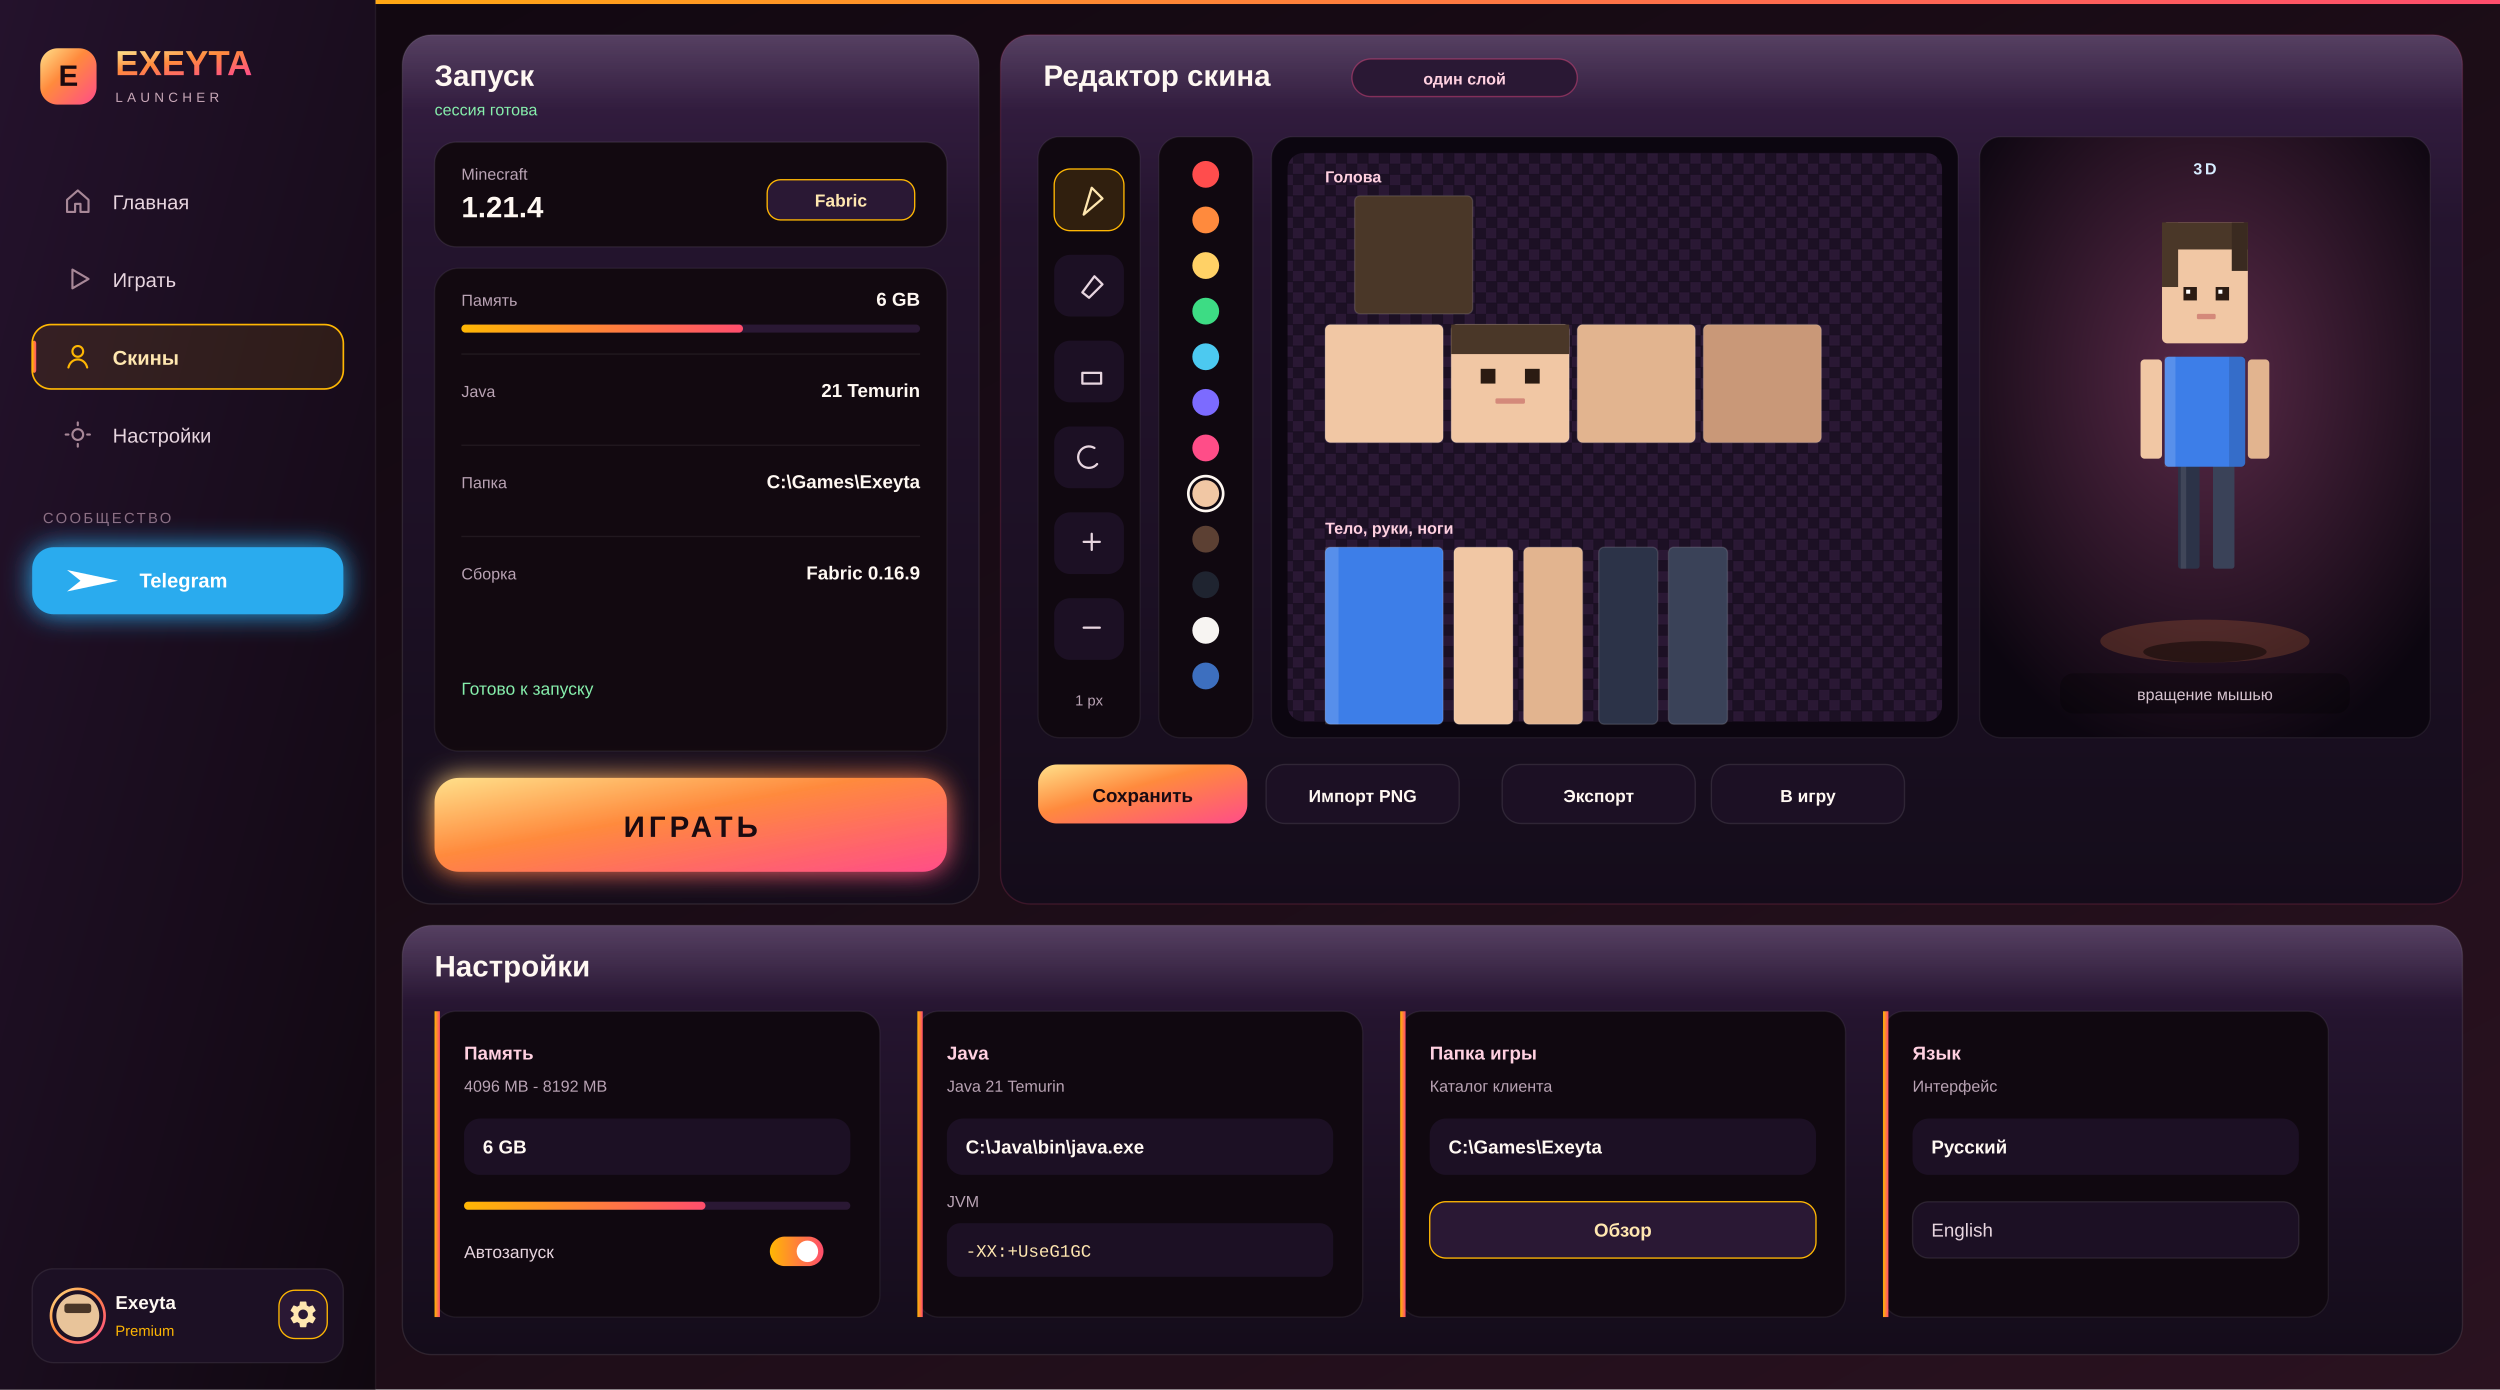
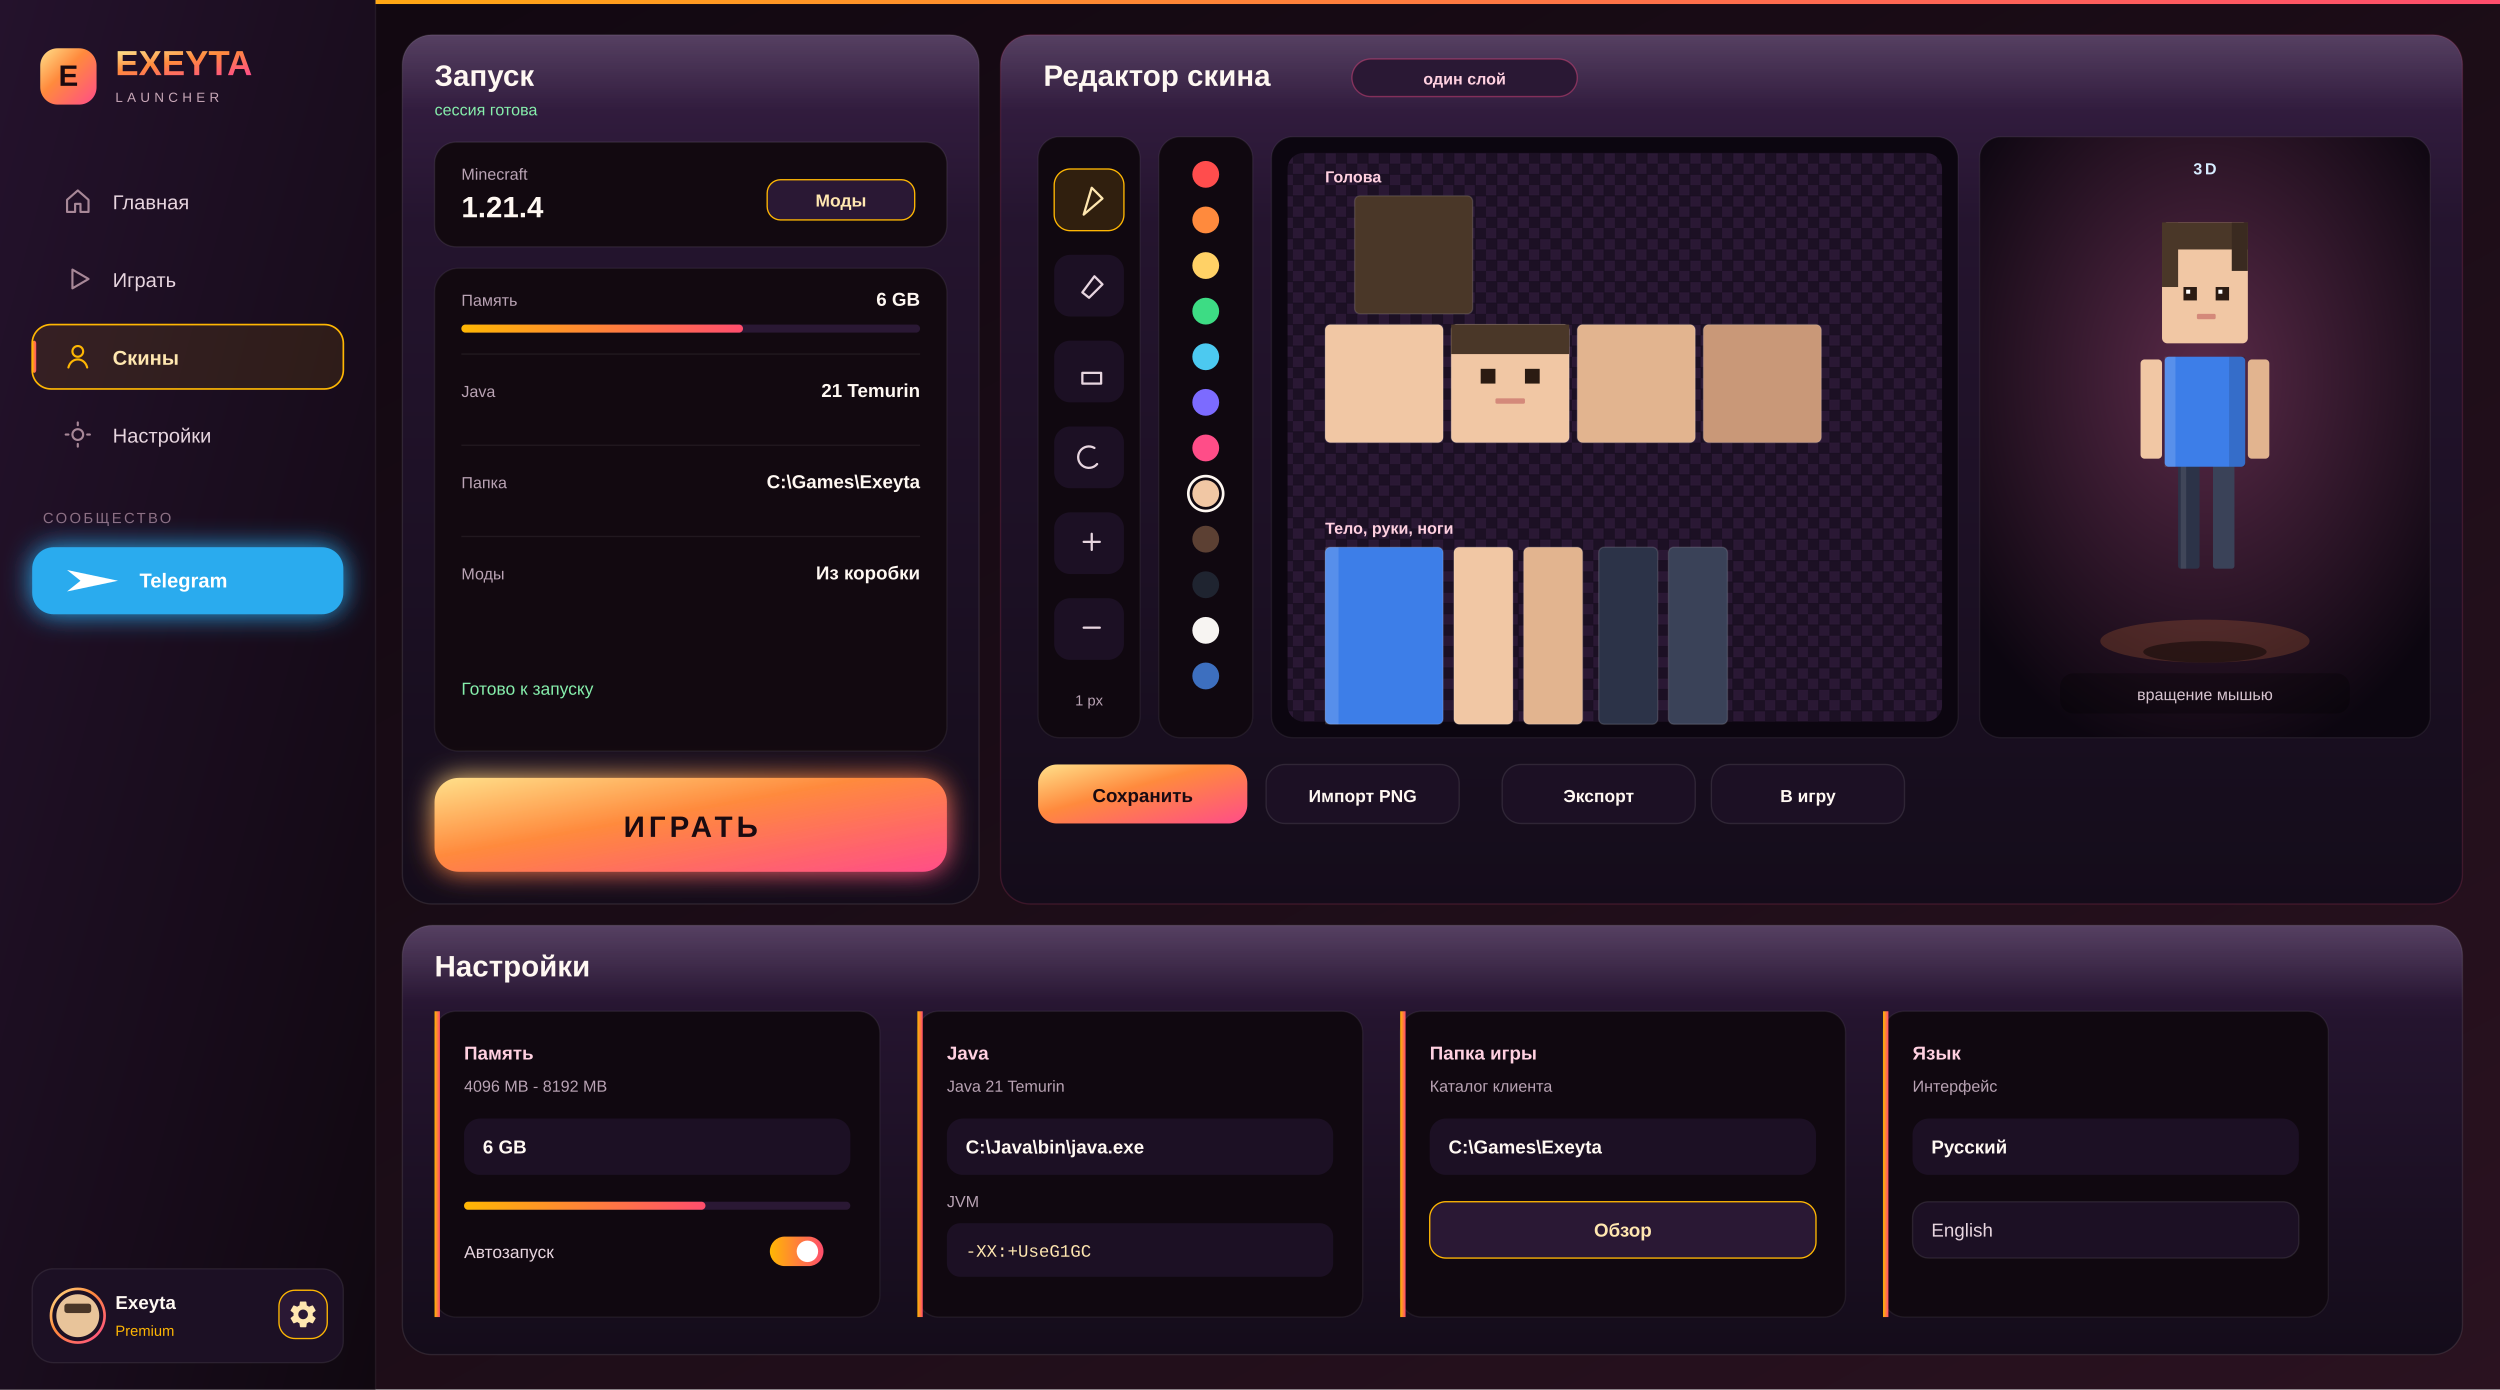
<svg xmlns="http://www.w3.org/2000/svg" viewBox="28 22 1864 1036" width="1864" height="1036">
  <defs>
    <linearGradient id="bg" x1="0" y1="0" x2="1" y2="1">
      <stop offset="0%" stop-color="#100710" />
      <stop offset="45%" stop-color="#1a0c16" />
      <stop offset="100%" stop-color="#2a1220" />
    </linearGradient>
    <linearGradient id="sun" x1="0" y1="0" x2="1" y2="1">
      <stop offset="0%" stop-color="#ffe08a" />
      <stop offset="42%" stop-color="#ff8a3d" />
      <stop offset="100%" stop-color="#ff4d88" />
    </linearGradient>
    <linearGradient id="sunH" x1="0" y1="0" x2="1" y2="0">
      <stop offset="0%" stop-color="#ffb703" />
      <stop offset="100%" stop-color="#ff4d6d" />
    </linearGradient>
    <linearGradient id="card" x1="0" y1="0" x2="0" y2="1">
      <stop offset="0%" stop-color="#3a2148" />
      <stop offset="22%" stop-color="#24142e" />
      <stop offset="100%" stop-color="#140c1a" />
    </linearGradient>
    <linearGradient id="side" x1="0" y1="0" x2="1" y2="1">
      <stop offset="0%" stop-color="#24122c" />
      <stop offset="100%" stop-color="#100810" />
    </linearGradient>
    <linearGradient id="sheen" x1="0" y1="0" x2="0" y2="1">
      <stop offset="0%" stop-color="#ffffff" stop-opacity="0.14" />
      <stop offset="100%" stop-color="#ffffff" stop-opacity="0" />
    </linearGradient>
    <radialGradient id="orbA" cx="50%" cy="50%" r="50%">
      <stop offset="0%" stop-color="#ff8a3d" stop-opacity="0.55" />
      <stop offset="100%" stop-color="#ff8a3d" stop-opacity="0" />
    </radialGradient>
    <radialGradient id="orbB" cx="50%" cy="50%" r="50%">
      <stop offset="0%" stop-color="#ff4d88" stop-opacity="0.4" />
      <stop offset="100%" stop-color="#ff4d88" stop-opacity="0" />
    </radialGradient>
    <radialGradient id="stage" cx="50%" cy="40%" r="65%">
      <stop offset="0%" stop-color="#5a2a48" />
      <stop offset="100%" stop-color="#0c0610" />
    </radialGradient>
    <pattern id="grid" width="32" height="32" patternUnits="userSpaceOnUse">
      <path d="M 32 0 L 0 0 0 32" fill="none" stroke="#ffffff" stroke-opacity="0.025" stroke-width="1" />
    </pattern>
    <pattern id="chk" width="16" height="16" patternUnits="userSpaceOnUse">
      <rect width="8" height="8" fill="#2a1834" />
      <rect x="8" y="8" width="8" height="8" fill="#2a1834" />
      <rect x="8" width="8" height="8" fill="#1c1024" />
      <rect y="8" width="8" height="8" fill="#1c1024" />
    </pattern>
    <filter id="soft" x="-20%" y="-20%" width="140%" height="140%">
      <feDropShadow dx="0" dy="18" stdDeviation="24" flood-color="#000" flood-opacity="0.55" />
    </filter>
    <filter id="glow" x="-50%" y="-50%" width="200%" height="200%">
      <feGaussianBlur stdDeviation="10" result="b" />
      <feMerge>
        <feMergeNode in="b" />
        <feMergeNode in="SourceGraphic" />
      </feMerge>
    </filter>
    <clipPath id="win">
      <rect x="28" y="22" width="1864" height="1036" rx="28" />
    </clipPath>
  </defs>
  <g>
    <rect x="28" y="22" width="1864" height="1036" fill="url(#bg)" />
    <rect x="28" y="22" width="1864" height="3" fill="url(#sunH)" />
    <rect x="28" y="22" width="280" height="1036" fill="url(#side)" />
    <line x1="308" y1="22" x2="308" y2="1058" stroke="#ffffff" stroke-opacity="0.06" />
    <g transform="translate(58,58)">
      <rect x="0" y="0" width="42" height="42" rx="13" fill="url(#sun)" />
      <text x="21" y="28" text-anchor="middle" fill="#1a0a10" font-family="Segoe UI, Arial, sans-serif" font-size="22" font-weight="800">E</text>
    </g>
    <text x="114" y="78" fill="url(#sun)" font-family="Segoe UI, Arial, sans-serif" font-size="26" font-weight="800">EXEYTA</text>
    <text x="114" y="98" fill="#c9a8b8" font-family="Segoe UI, Arial, sans-serif" font-size="10" letter-spacing="3.2">LAUNCHER</text>
    <g transform="translate(74,160)" fill="none" stroke="#a88898" stroke-width="1.6" stroke-linejoin="round" stroke-linecap="round">
      <path d="M4 11 L12 4 L20 11 V20 H14 V14 H10 V20 H4 Z" />
    </g>
    <text x="112" y="178" fill="#e7d5df" font-family="Segoe UI, Arial, sans-serif" font-size="15" font-weight="500">Главная</text>
    <g transform="translate(74,218)" fill="none" stroke="#a88898" stroke-width="1.6" stroke-linejoin="round" stroke-linecap="round">
      <path d="M8 5 L20 12 L8 19 Z" />
    </g>
    <text x="112" y="236" fill="#e7d5df" font-family="Segoe UI, Arial, sans-serif" font-size="15" font-weight="500">Играть</text>
    <rect x="52" y="264" width="232" height="48" rx="14" fill="#ffb70318" stroke="#ffb703" stroke-width="1.25" />
    <rect x="52" y="276" width="3" height="24" rx="2" fill="url(#sunH)" />
    <g transform="translate(74,276)" fill="none" stroke="#ffb703" stroke-width="1.6" stroke-linejoin="round" stroke-linecap="round">
      <path d="M12 4 a4 4 0 1 1 0 8 a4 4 0 0 1 0-8 M5 20 c1-4 4-6 7-6 s6 2 7 6" />
    </g>
    <text x="112" y="294" fill="#ffe7b0" font-family="Segoe UI, Arial, sans-serif" font-size="15" font-weight="650">Скины</text>
    <g transform="translate(74,334)" fill="none" stroke="#a88898" stroke-width="1.6" stroke-linejoin="round" stroke-linecap="round">
      <path d="M12 8 a4 4 0 1 1 0 8 a4 4 0 0 1 0-8 M12 3 v2 M12 19 v2 M3 12 h2 M19 12 h2" />
    </g>
    <text x="112" y="352" fill="#e7d5df" font-family="Segoe UI, Arial, sans-serif" font-size="15" font-weight="500">Настройки</text>
    <text x="60" y="412" fill="#8d7084" font-family="Segoe UI, Arial, sans-serif" font-size="11" letter-spacing="1.8">СООБЩЕСТВО</text>
    <g filter="url(#glow)">
      <rect x="52" y="430" width="232" height="50" rx="16" fill="#2AABEE" />
    </g>
    <path d="M78 447 L116 455 L78 463 L88 455 Z" fill="#ffffff" />
    <text x="132" y="460" fill="#ffffff" font-family="Segoe UI, Arial, sans-serif" font-size="15" font-weight="700">Telegram</text>
    <rect x="52" y="968" width="232" height="70" rx="16" fill="#1c1024" stroke="#ffffff14" />
    <circle cx="86" cy="1003" r="20" fill="none" stroke="url(#sun)" stroke-width="2" />
    <circle cx="86" cy="1003" r="16" fill="#e8c49a" />
    <rect x="76" y="994" width="20" height="7" rx="2" fill="#4a3728" />
    <text x="114" y="998" fill="#fff8f2" font-family="Segoe UI, Arial, sans-serif" font-size="14" font-weight="700">Exeyta</text>
    <text x="114" y="1018" fill="#ffb703" font-family="Segoe UI, Arial, sans-serif" font-size="11">Premium</text>
    <rect x="236" y="984" width="36" height="36" rx="12" fill="#2a1834" stroke="#ffb703" />
    <g transform="translate(242,990)">
      <path fill="#ffe7b0" d="M19.14 12.94c.04-.31.06-.63.06-.94s-.02-.63-.06-.94l2.03-1.58a.49.49 0 0 0 .12-.61l-1.92-3.32a.49.49 0 0 0-.59-.22l-2.39.96a7.1 7.1 0 0 0-1.62-.94l-.36-2.54a.48.48 0 0 0-.48-.41h-3.84c-.24 0-.43.17-.47.41l-.36 2.54c-.59.24-1.13.57-1.62.94l-2.39-.96a.49.49 0 0 0-.59.22L2.74 8.87c-.12.21-.08.47.12.61l2.03 1.58c-.04.31-.06.63-.06.94s.02.63.06.94l-2.03 1.58a.49.49 0 0 0-.12.61l1.92 3.32c.12.22.37.29.59.22l2.39-.96c.5.38 1.03.7 1.62.94l.36 2.54c.05.24.24.41.48.41h3.84c.24 0 .44-.17.47-.41l.36-2.54c.59-.24 1.13-.56 1.62-.94l2.39.96c.22.08.47 0 .59-.22l1.92-3.32c.12-.22.07-.47-.12-.61l-2.03-1.58zM12 15.6A3.6 3.6 0 1 1 12 8.4a3.6 3.6 0 0 1 0 7.2z" />
    </g>
    <rect x="328" y="48" width="430" height="648" rx="22" fill="url(#card)" stroke="#ffffff18" stroke-width="1" />
    <clipPath id="sh376">
      <rect x="328" y="48" width="430" height="648" rx="22" />
    </clipPath>
    <rect x="328" y="48" width="430" height="56" fill="url(#sheen)" clip-path="url(#sh376)" />
    <text x="352" y="86" fill="#fff8f2" font-family="Segoe UI, Arial, sans-serif" font-size="22" font-weight="700">Запуск</text>
    <text x="352" y="108" fill="#86efac" font-family="Segoe UI, Arial, sans-serif" font-size="12">сессия готова</text>
    <rect x="352" y="128" width="382" height="78" rx="16" fill="#120910" stroke="#ffffff14" />
    <text x="372" y="156" fill="#b9a3b4" font-family="Segoe UI, Arial, sans-serif" font-size="12">Minecraft</text>
    <text x="372" y="184" fill="#fff8f2" font-family="Segoe UI, Arial, sans-serif" font-size="22" font-weight="700">1.21.4</text>
    <rect x="600" y="156" width="110" height="30" rx="10" fill="#2a1834" stroke="#ffb703" />
-     <text x="655" y="176" text-anchor="middle" fill="#ffe7b0" font-family="Segoe UI, Arial, sans-serif" font-size="13" font-weight="700">Fabric</text>
+     <text x="655" y="176" text-anchor="middle" fill="#ffe7b0" font-family="Segoe UI, Arial, sans-serif" font-size="13" font-weight="700">Моды</text>
    <rect x="352" y="222" width="382" height="360" rx="18" fill="#120910" stroke="#ffffff10" />
    <text x="372" y="250" fill="#b9a3b4" font-family="Segoe UI, Arial, sans-serif" font-size="12">Память</text>
    <text x="714" y="250" text-anchor="end" fill="#fff8f2" font-family="Segoe UI, Arial, sans-serif" font-size="14" font-weight="600">6 GB</text>
    <rect x="372" y="264" width="342" height="6" rx="3" fill="#2a1834" />
    <rect x="372" y="264" width="210" height="6" rx="3" fill="url(#sunH)" />
    <line x1="372" y1="286" x2="714" y2="286" stroke="#ffffff10" />
    <text x="372" y="318" fill="#b9a3b4" font-family="Segoe UI, Arial, sans-serif" font-size="12">Java</text>
    <text x="714" y="318" text-anchor="end" fill="#fff8f2" font-family="Segoe UI, Arial, sans-serif" font-size="14" font-weight="600">21 Temurin</text>
    <line x1="372" y1="354" x2="714" y2="354" stroke="#ffffff10" />
    <text x="372" y="386" fill="#b9a3b4" font-family="Segoe UI, Arial, sans-serif" font-size="12">Папка</text>
    <text x="714" y="386" text-anchor="end" fill="#fff8f2" font-family="Segoe UI, Arial, sans-serif" font-size="14" font-weight="600">C:\Games\Exeyta</text>
    <line x1="372" y1="422" x2="714" y2="422" stroke="#ffffff10" />
-     <text x="372" y="454" fill="#b9a3b4" font-family="Segoe UI, Arial, sans-serif" font-size="12">Сборка</text>
-     <text x="714" y="454" text-anchor="end" fill="#fff8f2" font-family="Segoe UI, Arial, sans-serif" font-size="14" font-weight="600">Fabric 0.16.9</text>
+     <text x="372" y="454" fill="#b9a3b4" font-family="Segoe UI, Arial, sans-serif" font-size="12">Моды</text>
+     <text x="714" y="454" text-anchor="end" fill="#fff8f2" font-family="Segoe UI, Arial, sans-serif" font-size="14" font-weight="600">Из коробки</text>
    <text x="372" y="540" fill="#86efac" font-family="Segoe UI, Arial, sans-serif" font-size="13">Готово к запуску</text>
    <g filter="url(#glow)">
      <rect x="352" y="602" width="382" height="70" rx="18" fill="url(#sun)" />
    </g>
    <text x="543" y="646" text-anchor="middle" fill="#1a0a10" font-family="Segoe UI, Arial, sans-serif" font-size="22" font-weight="800" letter-spacing="3">ИГРАТЬ</text>
    <rect x="774" y="48" width="1090" height="648" rx="22" fill="url(#card)" stroke="#ff4d8828" stroke-width="1" />
    <clipPath id="sh822">
      <rect x="774" y="48" width="1090" height="648" rx="22" />
    </clipPath>
    <rect x="774" y="48" width="1090" height="56" fill="url(#sheen)" clip-path="url(#sh822)" />
    <text x="806" y="86" fill="#fff8f2" font-family="Segoe UI, Arial, sans-serif" font-size="22" font-weight="700">Редактор скина</text>
    <rect x="1036" y="66" width="168" height="28" rx="14" fill="#2a1834" stroke="#ff4d8866" />
    <text x="1120" y="85" text-anchor="middle" fill="#ffd0e0" font-family="Segoe UI, Arial, sans-serif" font-size="12" font-weight="600">один слой</text>
    <rect x="802" y="124" width="76" height="448" rx="16" fill="#100810" stroke="#ffffff10" />
    <rect x="814" y="148" width="52" height="46" rx="12" fill="#ffb70322" stroke="#ffb703" />
    <g transform="translate(828,156)" fill="none" stroke="#ffe7b0" stroke-width="1.7" stroke-linecap="round" stroke-linejoin="round">
      <path d="M8 26 L14 6 L22 14 Z" />
    </g>
    <rect x="814" y="212" width="52" height="46" rx="12" fill="#1c1024" />
    <g transform="translate(828,220)" fill="none" stroke="#e7d5df" stroke-width="1.7" stroke-linecap="round" stroke-linejoin="round">
      <path d="M7 20 L16 8 L22 14 L12 24 Z" />
    </g>
    <rect x="814" y="276" width="52" height="46" rx="12" fill="#1c1024" />
    <g transform="translate(828,284)" fill="none" stroke="#e7d5df" stroke-width="1.7" stroke-linecap="round" stroke-linejoin="round">
      <path d="M7 16 H21 V24 H7 Z" />
    </g>
    <rect x="814" y="340" width="52" height="46" rx="12" fill="#1c1024" />
    <g transform="translate(828,348)" fill="none" stroke="#e7d5df" stroke-width="1.7" stroke-linecap="round" stroke-linejoin="round">
      <path d="M16 8 A8 8 0 1 0 18 20" />
    </g>
    <rect x="814" y="404" width="52" height="46" rx="12" fill="#1c1024" />
    <g transform="translate(828,412)" fill="none" stroke="#e7d5df" stroke-width="1.7" stroke-linecap="round" stroke-linejoin="round">
      <path d="M14 8 V20 M8 14 H20" />
    </g>
    <rect x="814" y="468" width="52" height="46" rx="12" fill="#1c1024" />
    <g transform="translate(828,476)" fill="none" stroke="#e7d5df" stroke-width="1.7" stroke-linecap="round" stroke-linejoin="round">
      <path d="M8 14 H20" />
    </g>
    <text x="840" y="548" text-anchor="middle" fill="#b9a3b4" font-family="Segoe UI, Arial, sans-serif" font-size="11">1 px</text>
    <rect x="892" y="124" width="70" height="448" rx="16" fill="#100810" stroke="#ffffff10" />
    <circle cx="927" cy="152" r="10" fill="#ff4d4d" />
    <circle cx="927" cy="186" r="10" fill="#ff8a3d" />
    <circle cx="927" cy="220" r="10" fill="#ffd166" />
    <circle cx="927" cy="254" r="10" fill="#3ddc84" />
    <circle cx="927" cy="288" r="10" fill="#4cc9f0" />
    <circle cx="927" cy="322" r="10" fill="#7c6bff" />
    <circle cx="927" cy="356" r="10" fill="#ff4d88" />
    <circle cx="927" cy="390" r="13" fill="none" stroke="#fff8f2" stroke-width="2" />
    <circle cx="927" cy="390" r="10" fill="#f1c7a4" />
    <circle cx="927" cy="424" r="10" fill="#5c4033" />
    <circle cx="927" cy="458" r="10" fill="#1f2430" />
    <circle cx="927" cy="492" r="10" fill="#f7f4f2" />
    <circle cx="927" cy="526" r="10" fill="#3d6fbf" />
    <rect x="976" y="124" width="512" height="448" rx="16" fill="#0c0610" stroke="#ffffff10" />
    <rect x="988" y="136" width="488" height="424" rx="12" fill="url(#chk)" />
    <rect x="1038" y="168" width="88" height="88" rx="4" fill="#4a3728" stroke="#ffffff22" stroke-width="1" />
    <rect x="1016" y="264" width="88" height="88" rx="4" fill="#f1c7a4" stroke="#ffffff22" stroke-width="1" />
    <rect x="1110" y="264" width="88" height="88" rx="4" fill="#f1c7a4" stroke="#ffffff22" stroke-width="1" />
    <rect x="1204" y="264" width="88" height="88" rx="4" fill="#e2b48f" stroke="#ffffff22" stroke-width="1" />
    <rect x="1298" y="264" width="88" height="88" rx="4" fill="#c99878" stroke="#ffffff22" stroke-width="1" />
    <rect x="1110" y="264" width="88" height="22" fill="#4a3728" />
    <rect x="1132" y="297" width="11" height="11" fill="#2b1b12" />
    <rect x="1165" y="297" width="11" height="11" fill="#2b1b12" />
    <rect x="1143" y="319" width="22" height="4" rx="1" fill="#d4897a" />
    <text x="1016" y="158" fill="#ffd0e0" font-family="Segoe UI, Arial, sans-serif" font-size="12" font-weight="600">Голова</text>
    <rect x="1016" y="430" width="88" height="132" rx="4" fill="#3d7ee8" stroke="#ffffff22" stroke-width="1" />
    <rect x="1016" y="430" width="10" height="132" fill="#ffffff22" />
    <rect x="1112" y="430" width="44" height="132" rx="4" fill="#f1c7a4" stroke="#ffffff22" stroke-width="1" />
    <rect x="1164" y="430" width="44" height="132" rx="4" fill="#e2b48f" stroke="#ffffff22" stroke-width="1" />
    <rect x="1220" y="430" width="44" height="132" rx="4" fill="#2c3348" stroke="#ffffff22" stroke-width="1" />
    <rect x="1272" y="430" width="44" height="132" rx="4" fill="#3a4258" stroke="#ffffff22" stroke-width="1" />
    <text x="1016" y="420" fill="#ffd0e0" font-family="Segoe UI, Arial, sans-serif" font-size="12" font-weight="600">Тело, руки, ноги</text>
    <rect x="1504" y="124" width="336" height="448" rx="16" fill="url(#stage)" stroke="#ffffff10" />
    <text x="1672" y="152" text-anchor="middle" fill="#d7ecff" font-family="Segoe UI, Arial, sans-serif" font-size="12" font-weight="700" letter-spacing="2">3D</text>
    <ellipse cx="1672" cy="500" rx="78" ry="16" fill="#ff8a3d" opacity="0.18" />
    <ellipse cx="1672" cy="508" rx="46" ry="8" fill="#000" opacity="0.45" />
    <g transform="translate(1672,236)">
      <rect x="-20" y="132" width="16" height="78" rx="2" fill="#2c3348" />
      <rect x="6" y="132" width="16" height="78" rx="2" fill="#3a4258" />
      <rect x="-18" y="132" width="4" height="78" fill="#ffffff18" />
      <rect x="-30" y="52" width="60" height="82" rx="3" fill="#3d7ee8" />
      <rect x="-30" y="52" width="8" height="82" fill="#ffffff24" />
      <rect x="18" y="52" width="12" height="82" fill="#00000022" />
      <rect x="-48" y="54" width="16" height="74" rx="3" fill="#f1c7a4" />
      <rect x="32" y="54" width="16" height="74" rx="3" fill="#e2b48f" />
      <rect x="-32" y="-48" width="64" height="90" rx="4" fill="#f1c7a4" />
      <rect x="-32" y="-48" width="64" height="20" fill="#4a3728" />
      <rect x="-32" y="-48" width="12" height="48" fill="#4a3728" />
      <rect x="20" y="-48" width="12" height="36" fill="#3a2a20" />
      <rect x="-16" y="0" width="10" height="10" fill="#2b1b12" />
      <rect x="8" y="0" width="10" height="10" fill="#2b1b12" />
      <rect x="-14" y="2" width="3" height="3" fill="#ffffff" />
      <rect x="10" y="2" width="3" height="3" fill="#ffffff" />
      <rect x="-6" y="20" width="14" height="4" rx="1" fill="#d4897a" />
    </g>
    <rect x="1564" y="524" width="216" height="30" rx="10" fill="#00000044" />
    <text x="1672" y="544" text-anchor="middle" fill="#d7c4d0" font-family="Segoe UI, Arial, sans-serif" font-size="12">вращение мышью</text>
    <rect x="802" y="592" width="156" height="44" rx="14" fill="url(#sun)" />
    <text x="880" y="620" text-anchor="middle" fill="#1a0a10" font-family="Segoe UI, Arial, sans-serif" font-size="14" font-weight="800">Сохранить</text>
    <rect x="972" y="592" width="144" height="44" rx="14" fill="#1c1024" stroke="#ffffff18" />
    <text x="1044" y="620" text-anchor="middle" fill="#fff8f2" font-family="Segoe UI, Arial, sans-serif" font-size="13" font-weight="600">Импорт PNG</text>
    <rect x="1148" y="592" width="144" height="44" rx="14" fill="#1c1024" stroke="#ffffff18" />
    <text x="1220" y="620" text-anchor="middle" fill="#fff8f2" font-family="Segoe UI, Arial, sans-serif" font-size="13" font-weight="600">Экспорт</text>
    <rect x="1304" y="592" width="144" height="44" rx="14" fill="#1c1024" stroke="#ffffff18" />
    <text x="1376" y="620" text-anchor="middle" fill="#fff8f2" font-family="Segoe UI, Arial, sans-serif" font-size="13" font-weight="600">В игру</text>
    <rect x="328" y="712" width="1536" height="320" rx="22" fill="url(#card)" stroke="#ffffff18" stroke-width="1" />
    <clipPath id="sh1040">
      <rect x="328" y="712" width="1536" height="320" rx="22" />
    </clipPath>
    <rect x="328" y="712" width="1536" height="56" fill="url(#sheen)" clip-path="url(#sh1040)" />
    <text x="352" y="750" fill="#fff8f2" font-family="Segoe UI, Arial, sans-serif" font-size="22" font-weight="700">Настройки</text>
    <rect x="352" y="776" width="332" height="228" rx="16" fill="#100810" stroke="#ffffff10" />
    <rect x="352" y="776" width="4" height="228" fill="url(#sunH)" />
    <text x="374" y="812" fill="#ffd0e0" font-family="Segoe UI, Arial, sans-serif" font-size="14" font-weight="700">Память</text>
    <text x="374" y="836" fill="#b9a3b4" font-family="Segoe UI, Arial, sans-serif" font-size="12">4096 MB  -  8192 MB</text>
    <rect x="374" y="856" width="288" height="42" rx="12" fill="#1c1024" />
    <text x="388" y="882" fill="#fff8f2" font-family="Segoe UI, Arial, sans-serif" font-size="14" font-weight="600">6 GB</text>
    <rect x="374" y="918" width="288" height="6" rx="3" fill="#2a1834" />
    <rect x="374" y="918" width="180" height="6" rx="3" fill="url(#sunH)" />
    <text x="374" y="960" fill="#e7d5df" font-family="Segoe UI, Arial, sans-serif" font-size="13">Автозапуск</text>
    <rect x="602" y="944" width="40" height="22" rx="11" fill="url(#sunH)" />
    <circle cx="630" cy="955" r="8" fill="#fff" />
    <rect x="712" y="776" width="332" height="228" rx="16" fill="#100810" stroke="#ffffff10" />
    <rect x="712" y="776" width="4" height="228" fill="url(#sunH)" />
    <text x="734" y="812" fill="#ffd0e0" font-family="Segoe UI, Arial, sans-serif" font-size="14" font-weight="700">Java</text>
    <text x="734" y="836" fill="#b9a3b4" font-family="Segoe UI, Arial, sans-serif" font-size="12">Java 21 Temurin</text>
    <rect x="734" y="856" width="288" height="42" rx="12" fill="#1c1024" />
    <text x="748" y="882" fill="#fff8f2" font-family="Segoe UI, Arial, sans-serif" font-size="14" font-weight="600">C:\Java\bin\java.exe</text>
    <text x="734" y="922" fill="#b9a3b4" font-family="Segoe UI, Arial, sans-serif" font-size="12">JVM</text>
    <rect x="734" y="934" width="288" height="40" rx="10" fill="#1c1024" />
    <text x="748" y="959" fill="#ffe7b0" font-family="Consolas, Courier New, monospace" font-size="13">-XX:+UseG1GC</text>
    <rect x="1072" y="776" width="332" height="228" rx="16" fill="#100810" stroke="#ffffff10" />
    <rect x="1072" y="776" width="4" height="228" fill="url(#sunH)" />
    <text x="1094" y="812" fill="#ffd0e0" font-family="Segoe UI, Arial, sans-serif" font-size="14" font-weight="700">Папка игры</text>
    <text x="1094" y="836" fill="#b9a3b4" font-family="Segoe UI, Arial, sans-serif" font-size="12">Каталог клиента</text>
    <rect x="1094" y="856" width="288" height="42" rx="12" fill="#1c1024" />
    <text x="1108" y="882" fill="#fff8f2" font-family="Segoe UI, Arial, sans-serif" font-size="14" font-weight="600">C:\Games\Exeyta</text>
    <rect x="1094" y="918" width="288" height="42" rx="12" fill="#2a1834" stroke="#ffb703" />
    <text x="1238" y="944" text-anchor="middle" fill="#ffe7b0" font-family="Segoe UI, Arial, sans-serif" font-size="14" font-weight="700">Обзор</text>
    <rect x="1432" y="776" width="332" height="228" rx="16" fill="#100810" stroke="#ffffff10" />
    <rect x="1432" y="776" width="4" height="228" fill="url(#sunH)" />
    <text x="1454" y="812" fill="#ffd0e0" font-family="Segoe UI, Arial, sans-serif" font-size="14" font-weight="700">Язык</text>
    <text x="1454" y="836" fill="#b9a3b4" font-family="Segoe UI, Arial, sans-serif" font-size="12">Интерфейс</text>
    <rect x="1454" y="856" width="288" height="42" rx="12" fill="#1c1024" />
    <text x="1468" y="882" fill="#fff8f2" font-family="Segoe UI, Arial, sans-serif" font-size="14" font-weight="600">Русский</text>
    <rect x="1454" y="918" width="288" height="42" rx="12" fill="#1c1024" stroke="#ffffff18" />
    <text x="1468" y="944" fill="#e7d5df" font-family="Segoe UI, Arial, sans-serif" font-size="14">English</text>
  </g>
</svg>
